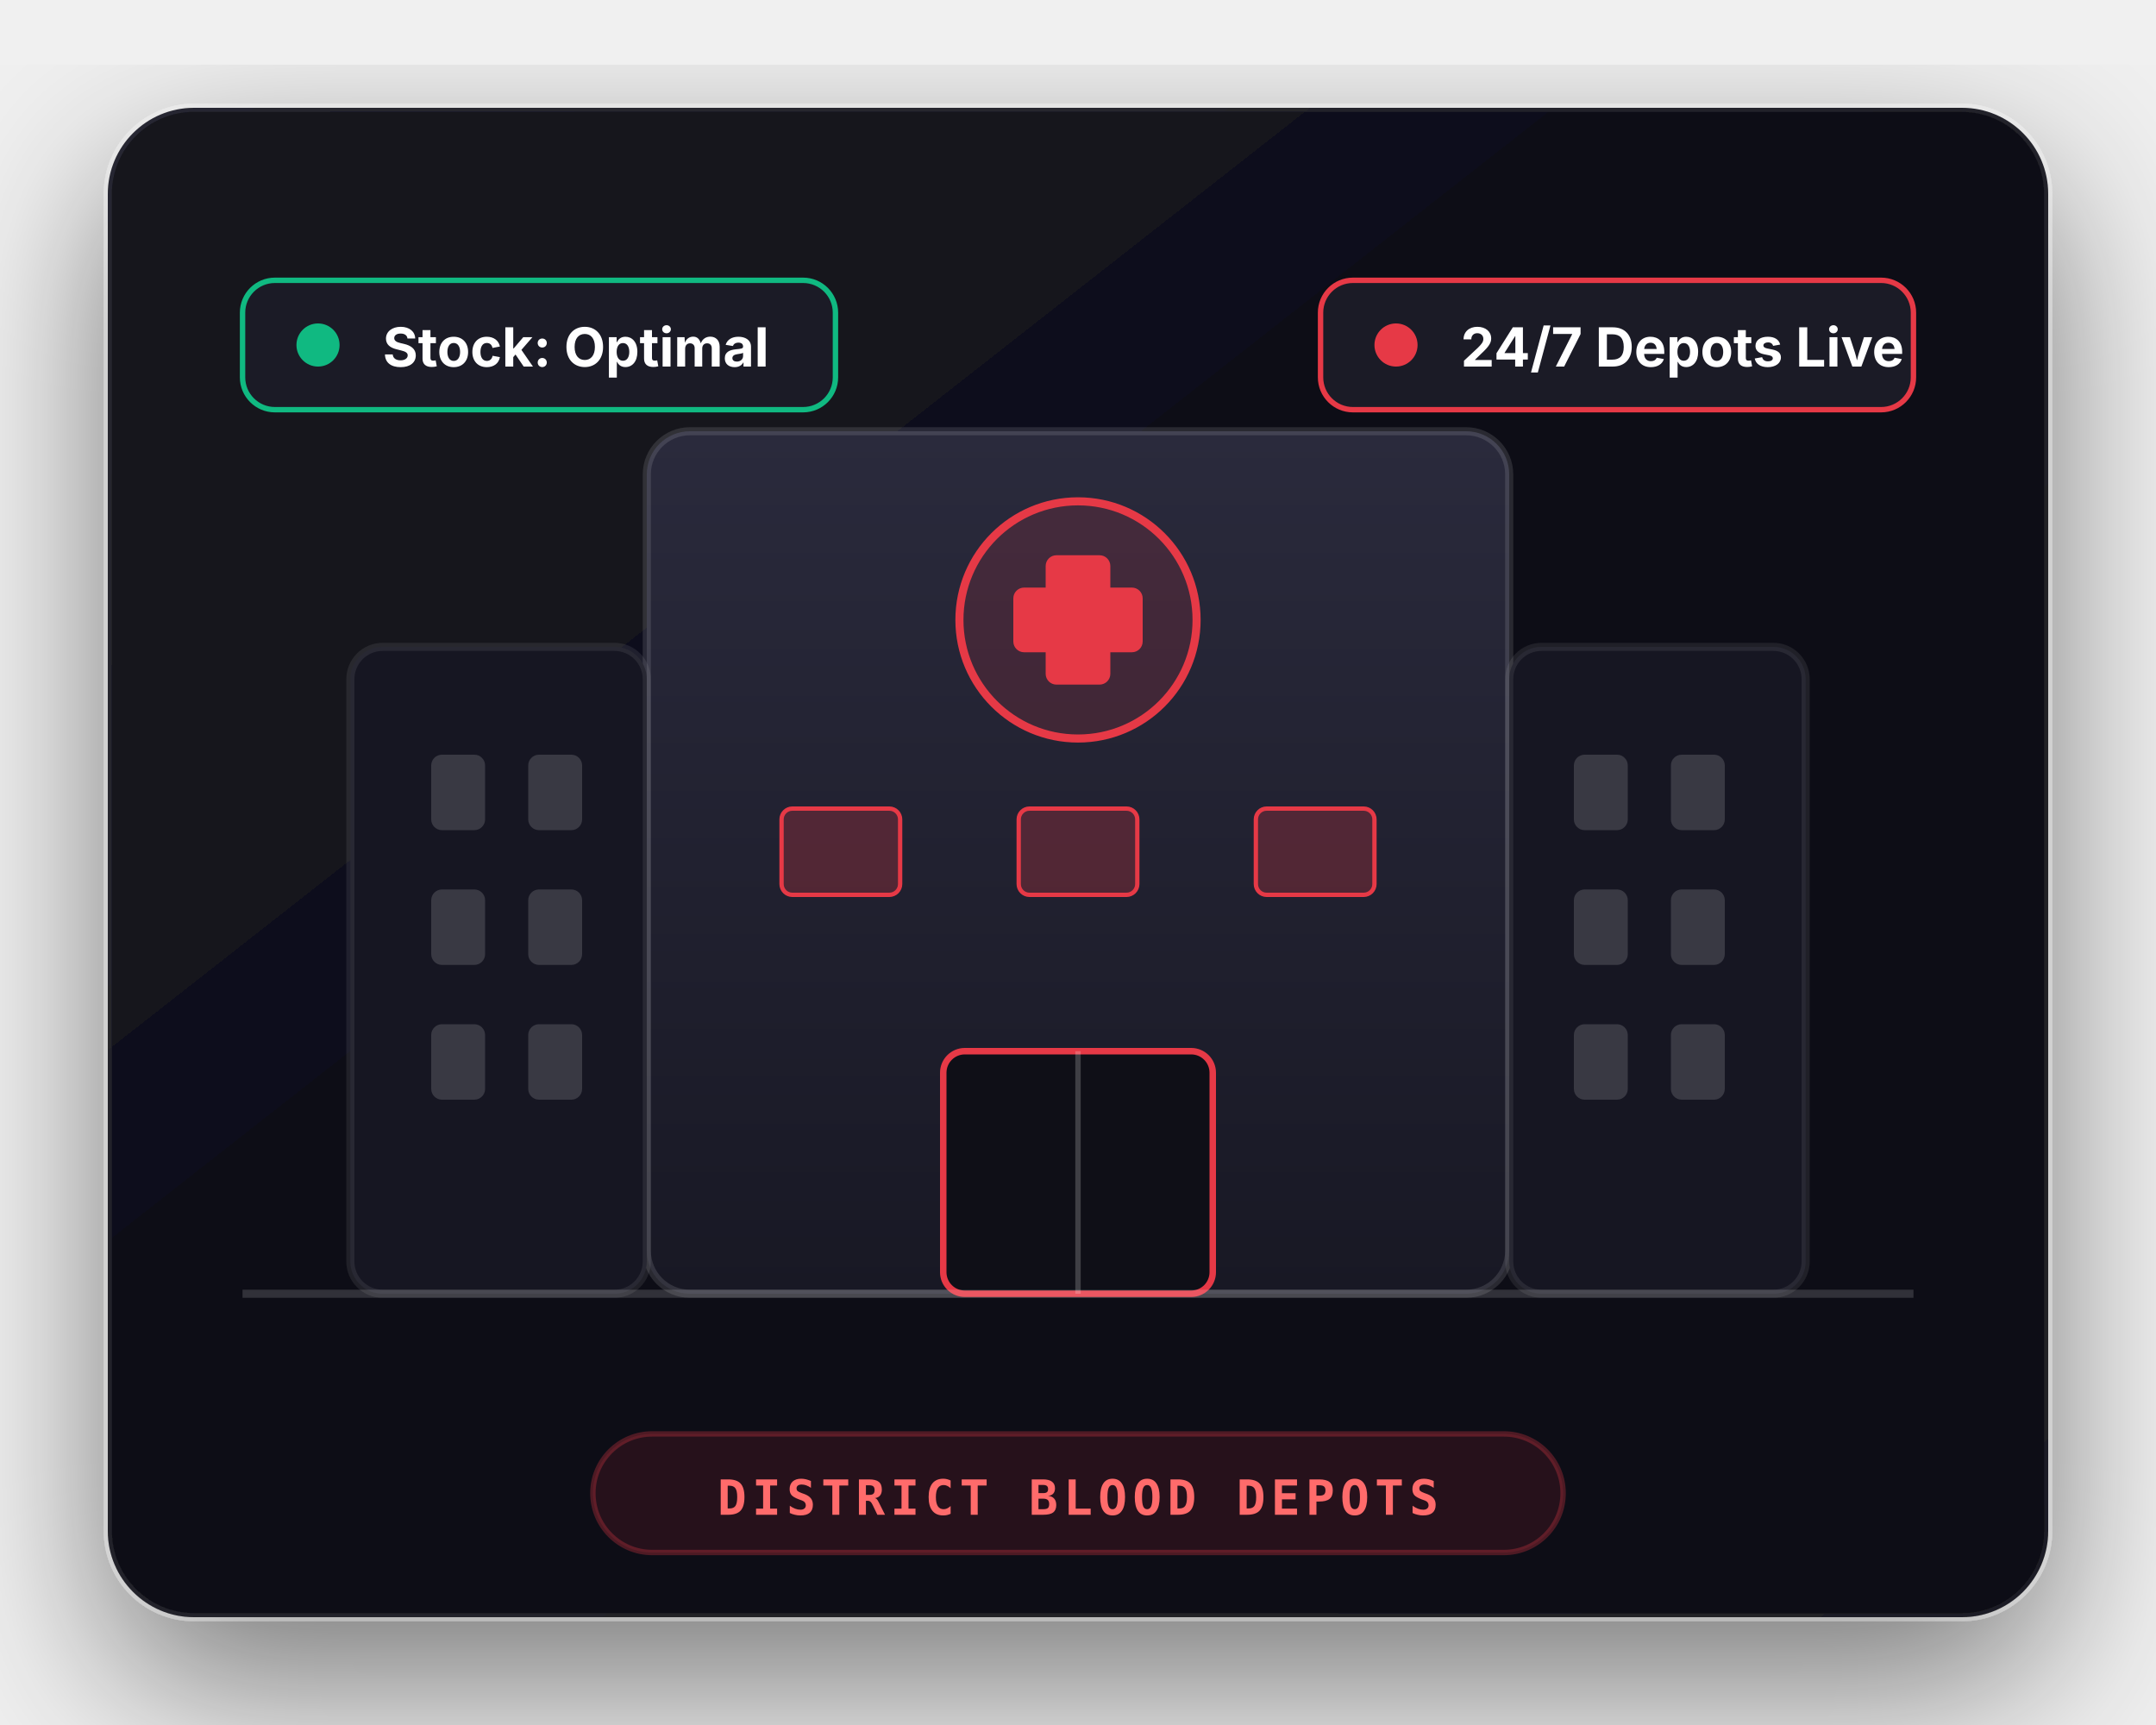
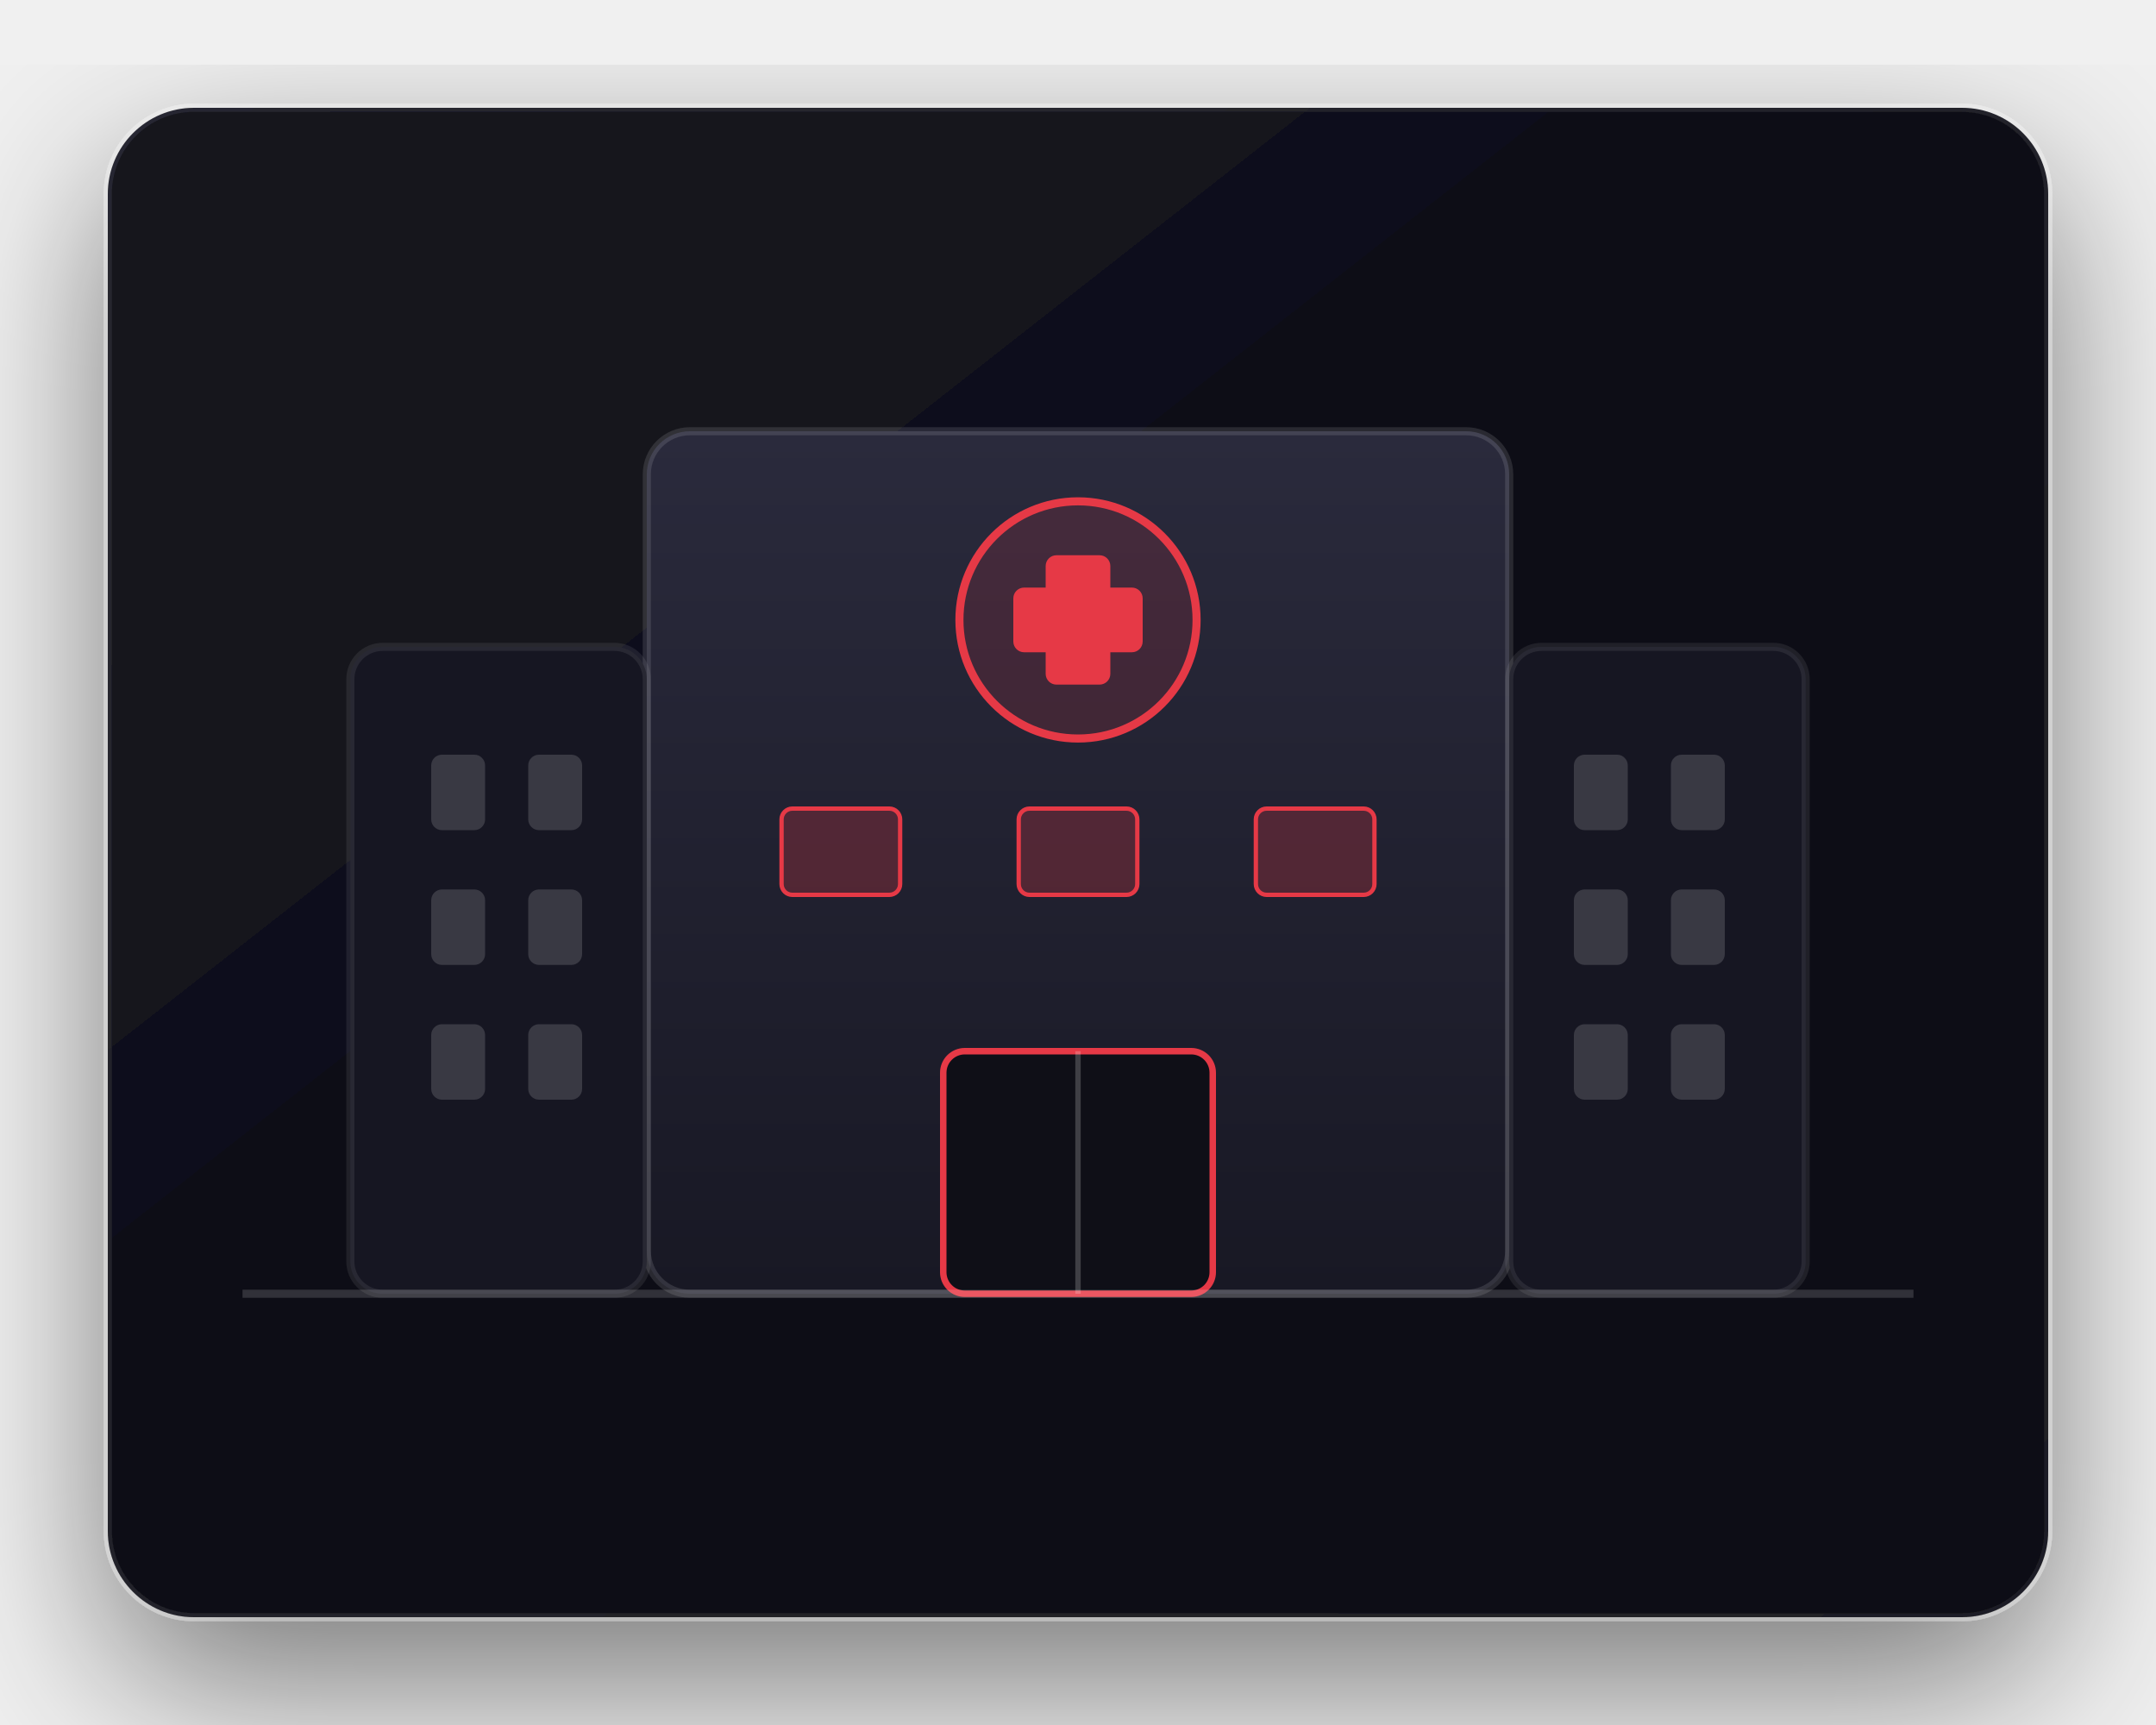
<svg xmlns="http://www.w3.org/2000/svg" viewBox="0 0 400 320" width="100%" height="100%">
  <defs>
    <linearGradient id="bgGrad2" x1="0%" y1="0%" x2="100%" y2="100%">
      <stop offset="0%" stop-color="#14141e" />
      <stop offset="100%" stop-color="#0c0c12" />
    </linearGradient>
    <linearGradient id="bldGrad" x1="0%" y1="0%" x2="0%" y2="100%">
      <stop offset="0%" stop-color="#2a2a3c" />
      <stop offset="100%" stop-color="#181824" />
    </linearGradient>
    <linearGradient id="redAccent" x1="0%" y1="0%" x2="100%" y2="100%">
      <stop offset="0%" stop-color="#ff6b6b" />
      <stop offset="100%" stop-color="#e63946" />
    </linearGradient>
    <filter id="cardShadow2" x="-10%" y="-10%" width="120%" height="120%">
      <feDropShadow dx="0" dy="12" stdDeviation="16" flood-color="#000000" flood-opacity="0.5" />
    </filter>
  </defs>
  <rect x="20" y="20" width="360" height="280" rx="16" fill="url(#bgGrad2)" stroke="rgba(255,255,255,0.08)" stroke-width="1.5" filter="url(#cardShadow2)" />
  <rect x="120" y="80" width="160" height="160" rx="8" fill="url(#bldGrad)" stroke="rgba(255,255,255,0.12)" stroke-width="1.5" />
  <rect x="65" y="120" width="55" height="120" rx="6" fill="#161622" stroke="rgba(255,255,255,0.08)" stroke-width="1.5" />
  <rect x="280" y="120" width="55" height="120" rx="6" fill="#161622" stroke="rgba(255,255,255,0.08)" stroke-width="1.5" />
  <circle cx="200" cy="115" r="22" fill="rgba(230, 57, 70, 0.15)" stroke="#e63946" stroke-width="1.5" />
  <rect x="194" y="103" width="12" height="24" rx="2" fill="#e63946" />
  <rect x="188" y="109" width="24" height="12" rx="2" fill="#e63946" />
  <rect x="80" y="140" width="10" height="14" rx="2" fill="rgba(255,255,255,0.15)" />
  <rect x="98" y="140" width="10" height="14" rx="2" fill="rgba(255,255,255,0.15)" />
  <rect x="80" y="165" width="10" height="14" rx="2" fill="rgba(255,255,255,0.15)" />
  <rect x="98" y="165" width="10" height="14" rx="2" fill="rgba(255,255,255,0.15)" />
  <rect x="80" y="190" width="10" height="14" rx="2" fill="rgba(255,255,255,0.15)" />
  <rect x="98" y="190" width="10" height="14" rx="2" fill="rgba(255,255,255,0.15)" />
  <rect x="292" y="140" width="10" height="14" rx="2" fill="rgba(255,255,255,0.15)" />
  <rect x="310" y="140" width="10" height="14" rx="2" fill="rgba(255,255,255,0.15)" />
  <rect x="292" y="165" width="10" height="14" rx="2" fill="rgba(255,255,255,0.15)" />
  <rect x="310" y="165" width="10" height="14" rx="2" fill="rgba(255,255,255,0.15)" />
  <rect x="292" y="190" width="10" height="14" rx="2" fill="rgba(255,255,255,0.15)" />
  <rect x="310" y="190" width="10" height="14" rx="2" fill="rgba(255,255,255,0.15)" />
  <rect x="145" y="150" width="22" height="16" rx="2" fill="rgba(230, 57, 70, 0.25)" stroke="#e63946" stroke-width="0.8" />
  <rect x="189" y="150" width="22" height="16" rx="2" fill="rgba(230, 57, 70, 0.25)" stroke="#e63946" stroke-width="0.8" />
  <rect x="233" y="150" width="22" height="16" rx="2" fill="rgba(230, 57, 70, 0.25)" stroke="#e63946" stroke-width="0.8" />
  <rect x="175" y="195" width="50" height="45" rx="4" fill="#0f0f17" stroke="#e63946" stroke-width="1.2" />
  <line x1="200" y1="195" x2="200" y2="240" stroke="rgba(255,255,255,0.2)" stroke-width="1" />
  <line x1="45" y1="240" x2="355" y2="240" stroke="rgba(255,255,255,0.15)" stroke-width="1.5" />
-   <g transform="translate(45, 52)">
-     <rect width="110" height="24" rx="6" fill="#1b1b26" stroke="#10b981" stroke-width="1" />
-     <circle cx="14" cy="12" r="4" fill="#10b981" />
-     <text x="26" y="16" fill="#ffffff" font-family="'Inter', sans-serif" font-size="10" font-weight="700">Stock: Optimal</text>
-   </g>
-   <g transform="translate(245, 52)">
-     <rect width="110" height="24" rx="6" fill="#1b1b26" stroke="#e63946" stroke-width="1" />
-     <circle cx="14" cy="12" r="4" fill="#e63946" />
-     <text x="26" y="16" fill="#ffffff" font-family="'Inter', sans-serif" font-size="10" font-weight="700">24/7 Depots Live</text>
-   </g>
-   <rect x="110" y="266" width="180" height="22" rx="11" fill="rgba(230,57,70,0.12)" stroke="rgba(230,57,70,0.3)" />
-   <text x="200" y="281" fill="#ff6b6b" font-family="'Orbitron', monospace" font-size="9" font-weight="700" letter-spacing="1" text-anchor="middle">DISTRICT BLOOD DEPOTS</text>
</svg>
